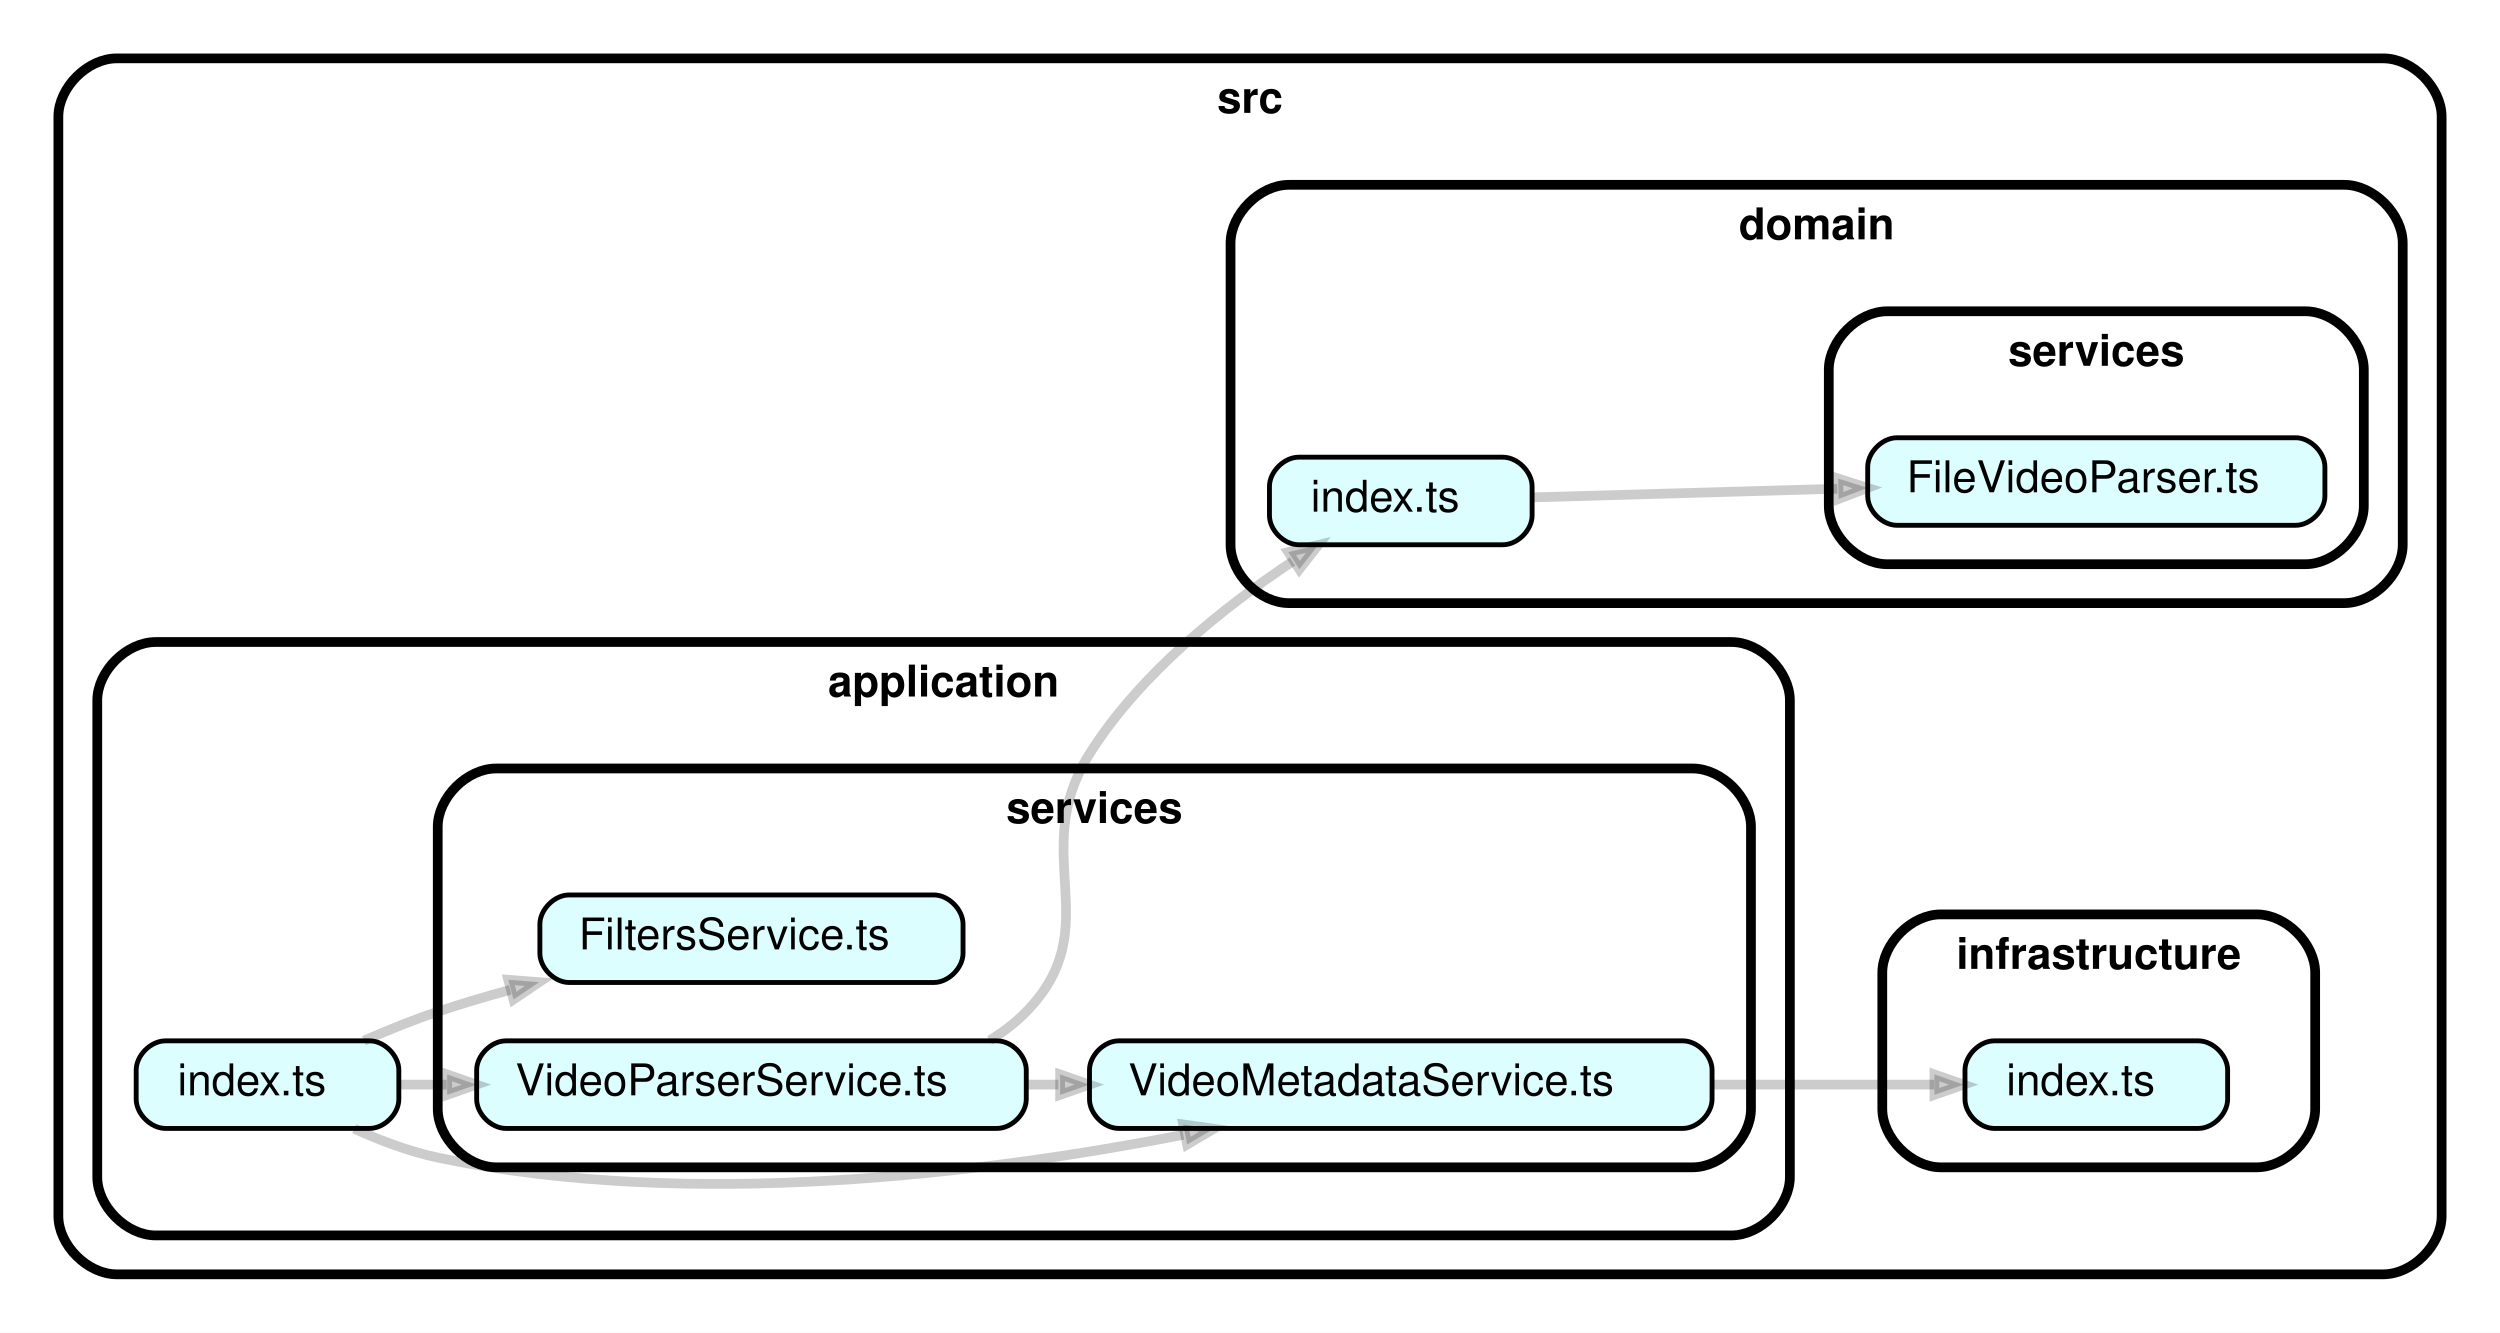
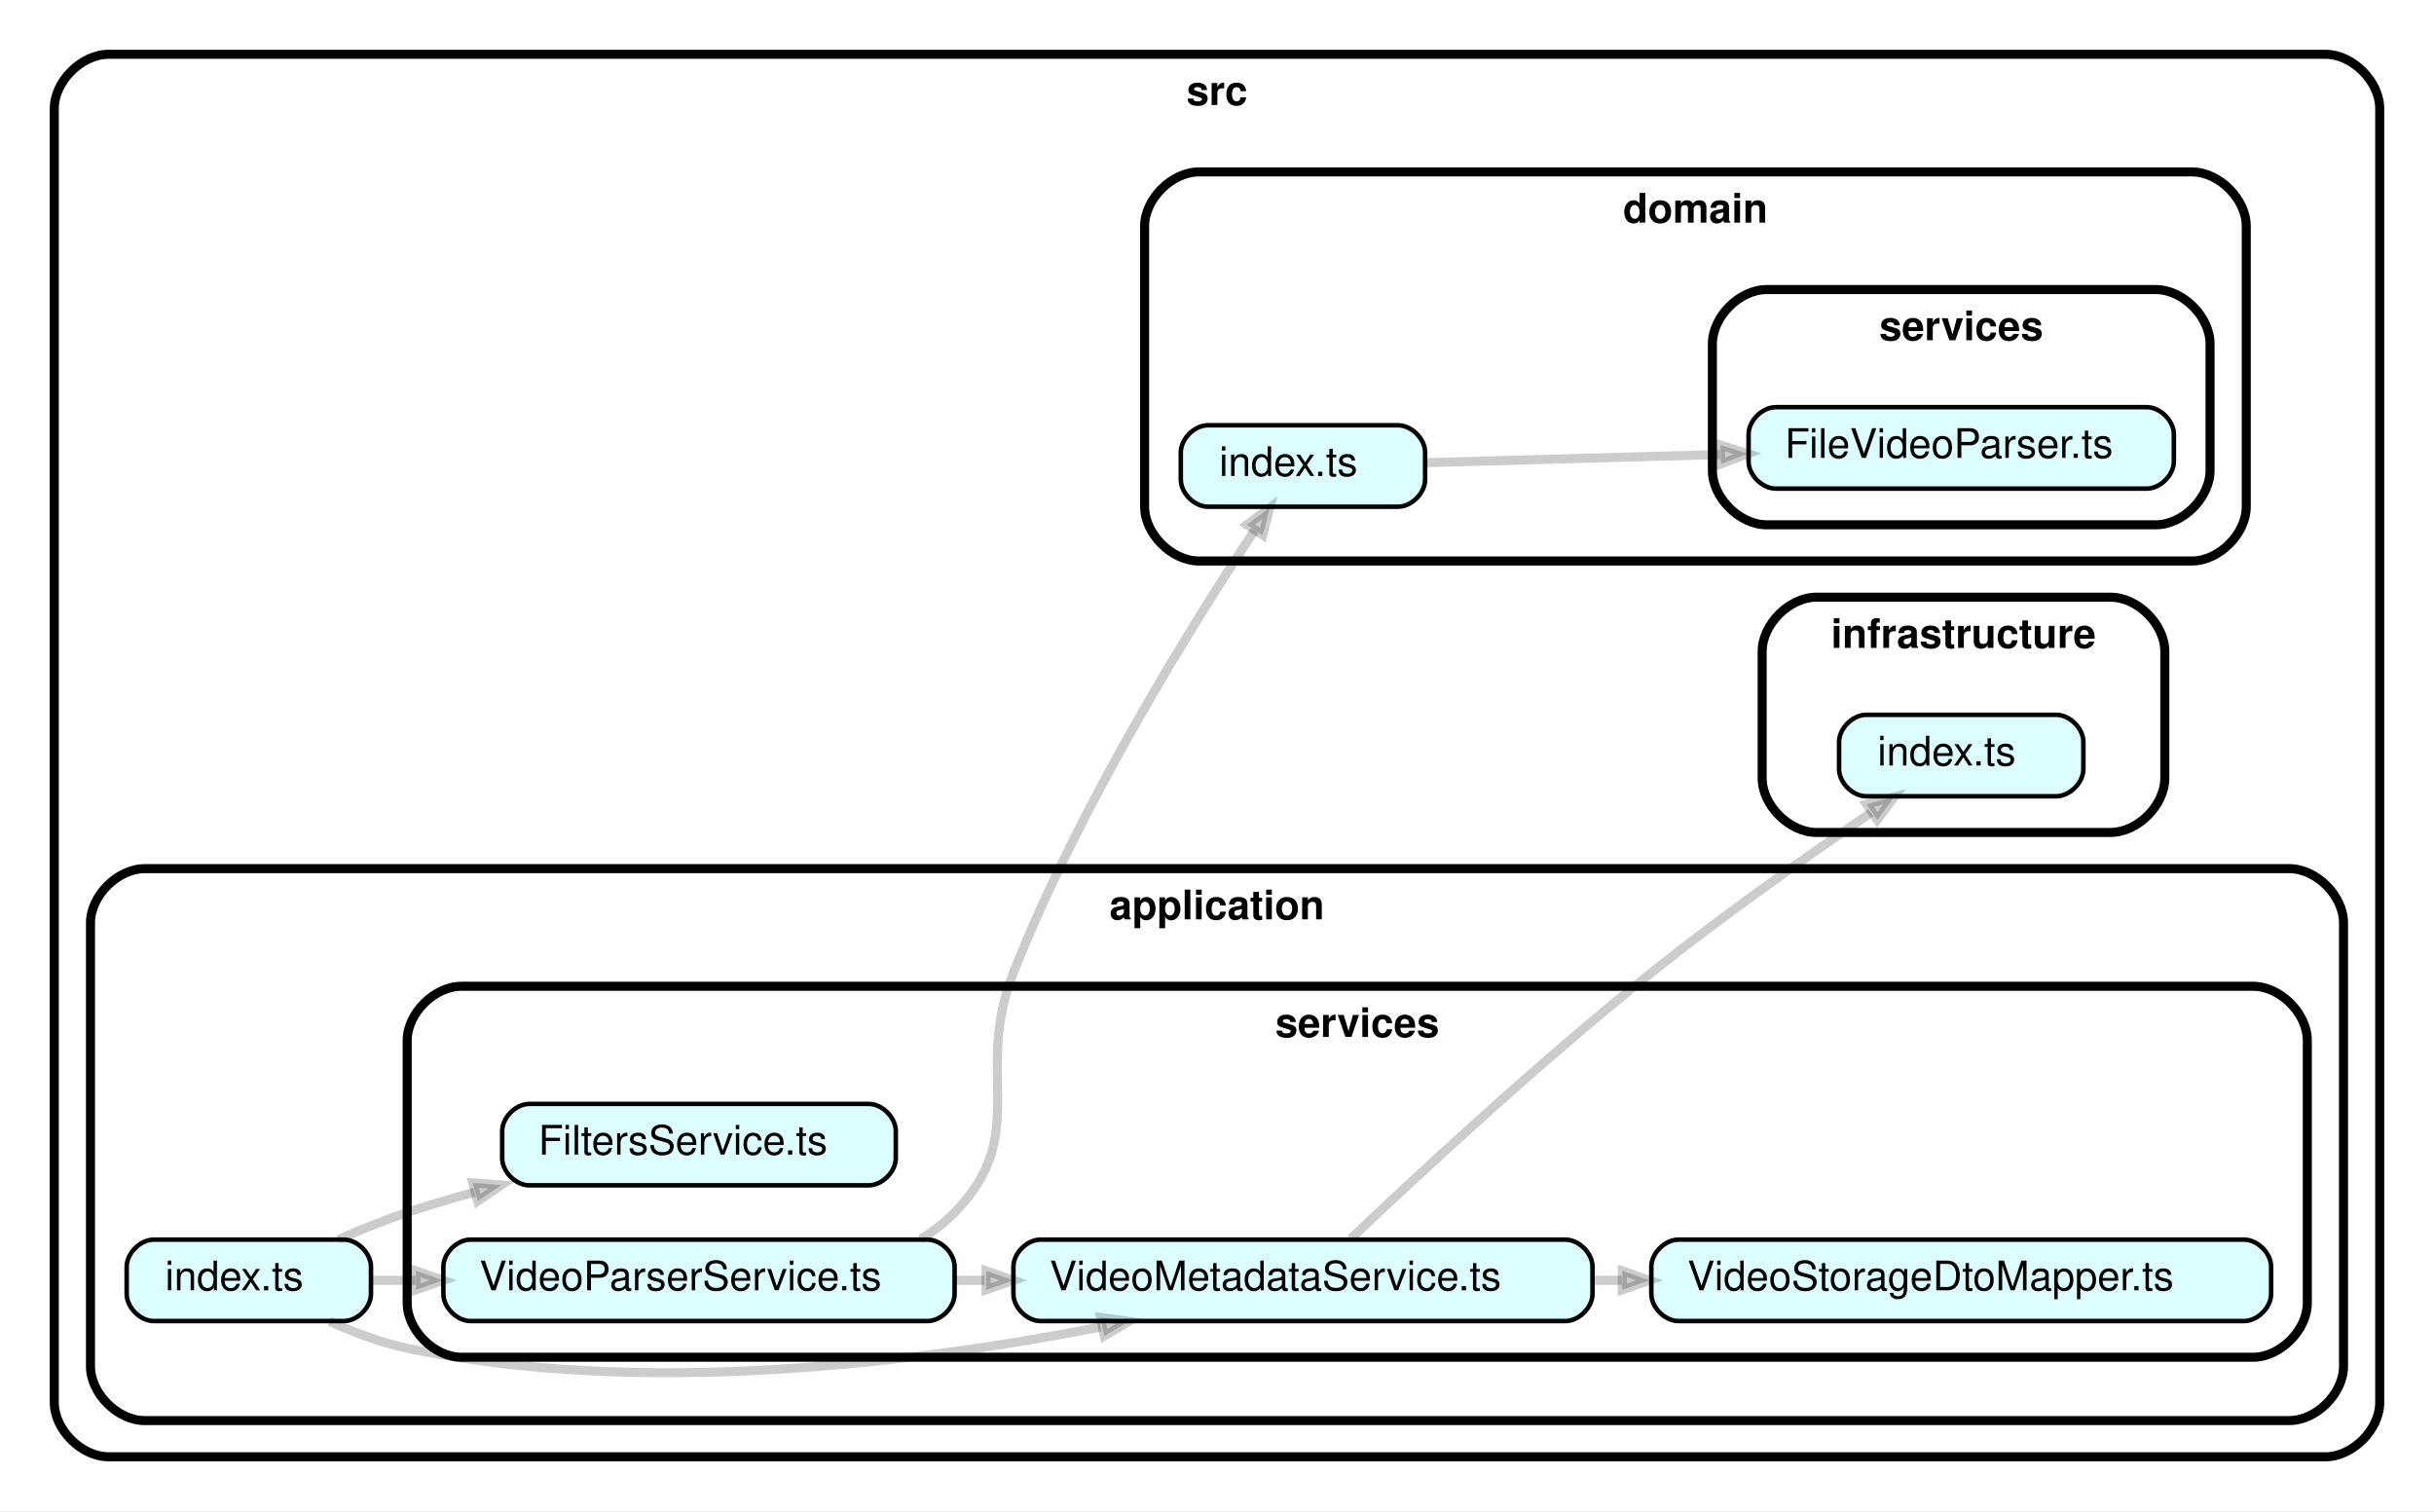
- <svg xmlns="http://www.w3.org/2000/svg" xmlns:xlink="http://www.w3.org/1999/xlink" width="514pt" height="274pt" viewBox="0.00 0.00 514.00 274.00">
-   <g id="graph0" class="graph" transform="scale(1 1) rotate(0) translate(4 270)">
-     <polygon fill="white" stroke="transparent" points="-4,4 -4,-270 510,-270 510,4 -4,4" />
+ <svg xmlns="http://www.w3.org/2000/svg" xmlns:xlink="http://www.w3.org/1999/xlink" width="538pt" height="334pt" viewBox="0.00 0.00 538.00 334.00">
+   <g id="graph0" class="graph" transform="scale(1 1) rotate(0) translate(4 330)">
+     <polygon fill="white" stroke="transparent" points="-4,4 -4,-330 534,-330 534,4 -4,4" />
    <g id="clust1" class="cluster">
-       <path fill="#ffffff" stroke="black" stroke-width="2" d="M20,-8C20,-8 486,-8 486,-8 492,-8 498,-14 498,-20 498,-20 498,-246 498,-246 498,-252 492,-258 486,-258 486,-258 20,-258 20,-258 14,-258 8,-252 8,-246 8,-246 8,-20 8,-20 8,-14 14,-8 20,-8" />
-       <text text-anchor="middle" x="253" y="-246.8" font-family="Helvetica,sans-Serif" font-weight="bold" font-size="9.00">src</text>
+       <path fill="#ffffff" stroke="black" stroke-width="2" d="M20,-8C20,-8 510,-8 510,-8 516,-8 522,-14 522,-20 522,-20 522,-306 522,-306 522,-312 516,-318 510,-318 510,-318 20,-318 20,-318 14,-318 8,-312 8,-306 8,-306 8,-20 8,-20 8,-14 14,-8 20,-8" />
+       <text text-anchor="middle" x="265" y="-306.8" font-family="Helvetica,sans-Serif" font-weight="bold" font-size="9.00">src</text>
    </g>
    <g id="clust2" class="cluster">
-       <path fill="#ffffff" stroke="black" stroke-width="2" d="M28,-16C28,-16 352,-16 352,-16 358,-16 364,-22 364,-28 364,-28 364,-126 364,-126 364,-132 358,-138 352,-138 352,-138 28,-138 28,-138 22,-138 16,-132 16,-126 16,-126 16,-28 16,-28 16,-22 22,-16 28,-16" />
-       <text text-anchor="middle" x="190" y="-126.8" font-family="Helvetica,sans-Serif" font-weight="bold" font-size="9.00">application</text>
+       <path fill="#ffffff" stroke="black" stroke-width="2" d="M28,-16C28,-16 502,-16 502,-16 508,-16 514,-22 514,-28 514,-28 514,-126 514,-126 514,-132 508,-138 502,-138 502,-138 28,-138 28,-138 22,-138 16,-132 16,-126 16,-126 16,-28 16,-28 16,-22 22,-16 28,-16" />
+       <text text-anchor="middle" x="265" y="-126.8" font-family="Helvetica,sans-Serif" font-weight="bold" font-size="9.00">application</text>
    </g>
    <g id="clust3" class="cluster">
-       <path fill="#ffffff" stroke="black" stroke-width="2" d="M98,-30C98,-30 344,-30 344,-30 350,-30 356,-36 356,-42 356,-42 356,-100 356,-100 356,-106 350,-112 344,-112 344,-112 98,-112 98,-112 92,-112 86,-106 86,-100 86,-100 86,-42 86,-42 86,-36 92,-30 98,-30" />
-       <text text-anchor="middle" x="221" y="-100.8" font-family="Helvetica,sans-Serif" font-weight="bold" font-size="9.00">services</text>
+       <path fill="#ffffff" stroke="black" stroke-width="2" d="M98,-30C98,-30 494,-30 494,-30 500,-30 506,-36 506,-42 506,-42 506,-100 506,-100 506,-106 500,-112 494,-112 494,-112 98,-112 98,-112 92,-112 86,-106 86,-100 86,-100 86,-42 86,-42 86,-36 92,-30 98,-30" />
+       <text text-anchor="middle" x="296" y="-100.8" font-family="Helvetica,sans-Serif" font-weight="bold" font-size="9.00">services</text>
    </g>
    <g id="clust4" class="cluster">
-       <path fill="#ffffff" stroke="black" stroke-width="2" d="M261,-146C261,-146 478,-146 478,-146 484,-146 490,-152 490,-158 490,-158 490,-220 490,-220 490,-226 484,-232 478,-232 478,-232 261,-232 261,-232 255,-232 249,-226 249,-220 249,-220 249,-158 249,-158 249,-152 255,-146 261,-146" />
-       <text text-anchor="middle" x="369.5" y="-220.8" font-family="Helvetica,sans-Serif" font-weight="bold" font-size="9.00">domain</text>
+       <path fill="#ffffff" stroke="black" stroke-width="2" d="M261,-206C261,-206 480.5,-206 480.5,-206 486.5,-206 492.5,-212 492.5,-218 492.5,-218 492.5,-280 492.5,-280 492.5,-286 486.5,-292 480.5,-292 480.5,-292 261,-292 261,-292 255,-292 249,-286 249,-280 249,-280 249,-218 249,-218 249,-212 255,-206 261,-206" />
+       <text text-anchor="middle" x="370.75" y="-280.8" font-family="Helvetica,sans-Serif" font-weight="bold" font-size="9.00">domain</text>
    </g>
    <g id="clust5" class="cluster">
-       <path fill="#ffffff" stroke="black" stroke-width="2" d="M384,-154C384,-154 470,-154 470,-154 476,-154 482,-160 482,-166 482,-166 482,-194 482,-194 482,-200 476,-206 470,-206 470,-206 384,-206 384,-206 378,-206 372,-200 372,-194 372,-194 372,-166 372,-166 372,-160 378,-154 384,-154" />
-       <text text-anchor="middle" x="427" y="-194.8" font-family="Helvetica,sans-Serif" font-weight="bold" font-size="9.00">services</text>
+       <path fill="#ffffff" stroke="black" stroke-width="2" d="M386.5,-214C386.5,-214 472.5,-214 472.5,-214 478.5,-214 484.5,-220 484.5,-226 484.5,-226 484.5,-254 484.5,-254 484.5,-260 478.5,-266 472.5,-266 472.5,-266 386.5,-266 386.5,-266 380.5,-266 374.5,-260 374.5,-254 374.5,-254 374.5,-226 374.5,-226 374.5,-220 380.5,-214 386.5,-214" />
+       <text text-anchor="middle" x="429.5" y="-254.8" font-family="Helvetica,sans-Serif" font-weight="bold" font-size="9.00">services</text>
    </g>
    <g id="clust6" class="cluster">
-       <path fill="#ffffff" stroke="black" stroke-width="2" d="M395,-30C395,-30 460,-30 460,-30 466,-30 472,-36 472,-42 472,-42 472,-70 472,-70 472,-76 466,-82 460,-82 460,-82 395,-82 395,-82 389,-82 383,-76 383,-70 383,-70 383,-42 383,-42 383,-36 389,-30 395,-30" />
-       <text text-anchor="middle" x="427.5" y="-70.8" font-family="Helvetica,sans-Serif" font-weight="bold" font-size="9.00">infrastructure</text>
+       <path fill="#ffffff" stroke="black" stroke-width="2" d="M397.5,-146C397.5,-146 462.5,-146 462.5,-146 468.5,-146 474.5,-152 474.5,-158 474.5,-158 474.5,-186 474.5,-186 474.5,-192 468.5,-198 462.5,-198 462.5,-198 397.5,-198 397.5,-198 391.5,-198 385.5,-192 385.5,-186 385.5,-186 385.5,-158 385.5,-158 385.5,-152 391.5,-146 397.5,-146" />
+       <text text-anchor="middle" x="430" y="-186.8" font-family="Helvetica,sans-Serif" font-weight="bold" font-size="9.00">infrastructure</text>
    </g>
    <g id="node1" class="node">
      <g id="a_node1">
        <a xlink:href="src/application/index.ts" xlink:title="index.ts">
          <path fill="#ddfeff" stroke="black" d="M72,-56C72,-56 30,-56 30,-56 27,-56 24,-53 24,-50 24,-50 24,-44 24,-44 24,-41 27,-38 30,-38 30,-38 72,-38 72,-38 75,-38 78,-41 78,-44 78,-44 78,-50 78,-50 78,-53 75,-56 72,-56" />
          <text text-anchor="start" x="32.5" y="-44.8" font-family="Helvetica,sans-Serif" font-size="9.00">index.ts</text>
        </a>
      </g>
    </g>
    <g id="node2" class="node">
      <g id="a_node2">
        <a xlink:href="src/application/services/FiltersService.ts" xlink:title="FiltersService.ts">
          <path fill="#ddfeff" stroke="black" d="M188,-86C188,-86 113,-86 113,-86 110,-86 107,-83 107,-80 107,-80 107,-74 107,-74 107,-71 110,-68 113,-68 113,-68 188,-68 188,-68 191,-68 194,-71 194,-74 194,-74 194,-80 194,-80 194,-83 191,-86 188,-86" />
          <text text-anchor="start" x="115" y="-74.8" font-family="Helvetica,sans-Serif" font-size="9.00">FiltersService.ts</text>
        </a>
      </g>
    </g>
    <g id="edge1" class="edge">
      <path fill="none" stroke="#000000" stroke-width="2" stroke-opacity="0.2" d="M70.82,-56.04C75.69,-58.17 80.98,-60.32 86,-62 90.79,-63.61 95.83,-65.11 100.9,-66.49" />
      <polygon fill="#000000" fill-opacity="0.2" stroke="#000000" stroke-width="2" stroke-opacity="0.2" points="100.5,-68.56 106.84,-68.06 101.58,-64.5 100.5,-68.56" />
    </g>
    <g id="node3" class="node">
      <g id="a_node3">
        <a xlink:href="src/application/services/VideoMetadataService.ts" xlink:title="VideoMetadataService.ts">
          <path fill="#ddfeff" stroke="black" d="M342,-56C342,-56 226,-56 226,-56 223,-56 220,-53 220,-50 220,-50 220,-44 220,-44 220,-41 223,-38 226,-38 226,-38 342,-38 342,-38 345,-38 348,-41 348,-44 348,-44 348,-50 348,-50 348,-53 345,-56 342,-56" />
          <text text-anchor="start" x="228" y="-44.8" font-family="Helvetica,sans-Serif" font-size="9.00">VideoMetadataService.ts</text>
        </a>
      </g>
    </g>
    <g id="edge2" class="edge">
      <path fill="none" stroke="#000000" stroke-width="2" stroke-opacity="0.2" d="M68.83,-37.93C74.17,-35.51 80.19,-33.22 86,-32 137.93,-21.05 199.05,-28.82 239.28,-36.68" />
      <polygon fill="#000000" fill-opacity="0.2" stroke="#000000" stroke-width="2" stroke-opacity="0.2" points="239.26,-38.81 245.55,-37.93 240.08,-34.69 239.26,-38.81" />
    </g>
    <g id="node4" class="node">
      <g id="a_node4">
        <a xlink:href="src/application/services/VideoParserService.ts" xlink:title="VideoParserService.ts">
          <path fill="#ddfeff" stroke="black" d="M201,-56C201,-56 100,-56 100,-56 97,-56 94,-53 94,-50 94,-50 94,-44 94,-44 94,-41 97,-38 100,-38 100,-38 201,-38 201,-38 204,-38 207,-41 207,-44 207,-44 207,-50 207,-50 207,-53 204,-56 201,-56" />
          <text text-anchor="start" x="102" y="-44.8" font-family="Helvetica,sans-Serif" font-size="9.00">VideoParserService.ts</text>
        </a>
      </g>
    </g>
    <g id="edge3" class="edge">
      <path fill="none" stroke="#000000" stroke-width="2" stroke-opacity="0.2" d="M78.13,-47C81.23,-47 84.49,-47 87.84,-47" />
      <polygon fill="#000000" fill-opacity="0.2" stroke="#000000" stroke-width="2" stroke-opacity="0.2" points="87.94,-49.1 93.94,-47 87.94,-44.9 87.94,-49.1" />
    </g>
    <g id="node5" class="node">
      <g id="a_node5">
-         <a xlink:href="src/infrastructure/index.ts" xlink:title="index.ts">
-           <path fill="#ddfeff" stroke="black" d="M448,-56C448,-56 406,-56 406,-56 403,-56 400,-53 400,-50 400,-50 400,-44 400,-44 400,-41 403,-38 406,-38 406,-38 448,-38 448,-38 451,-38 454,-41 454,-44 454,-44 454,-50 454,-50 454,-53 451,-56 448,-56" />
-           <text text-anchor="start" x="408.5" y="-44.8" font-family="Helvetica,sans-Serif" font-size="9.00">index.ts</text>
+         <a xlink:href="src/application/services/VideoStorageDtoMapper.ts" xlink:title="VideoStorageDtoMapper.ts">
+           <path fill="#ddfeff" stroke="black" d="M492,-56C492,-56 367,-56 367,-56 364,-56 361,-53 361,-50 361,-50 361,-44 361,-44 361,-41 364,-38 367,-38 367,-38 492,-38 492,-38 495,-38 498,-41 498,-44 498,-44 498,-50 498,-50 498,-53 495,-56 492,-56" />
+           <text text-anchor="start" x="369" y="-44.8" font-family="Helvetica,sans-Serif" font-size="9.00">VideoStorageDtoMapper.ts</text>
        </a>
      </g>
    </g>
    <g id="edge4" class="edge">
-       <path fill="none" stroke="#000000" stroke-width="2" stroke-opacity="0.2" d="M348.08,-47C363.85,-47 380.12,-47 393.68,-47" />
-       <polygon fill="#000000" fill-opacity="0.2" stroke="#000000" stroke-width="2" stroke-opacity="0.2" points="393.72,-49.1 399.72,-47 393.72,-44.9 393.72,-49.1" />
+       <path fill="none" stroke="#000000" stroke-width="2" stroke-opacity="0.2" d="M348.36,-47C350.39,-47 352.42,-47 354.46,-47" />
+       <polygon fill="#000000" fill-opacity="0.2" stroke="#000000" stroke-width="2" stroke-opacity="0.2" points="354.58,-49.1 360.58,-47 354.58,-44.9 354.58,-49.1" />
+     </g>
+     <g id="node6" class="node">
+       <g id="a_node6">
+         <a xlink:href="src/infrastructure/index.ts" xlink:title="index.ts">
+           <path fill="#ddfeff" stroke="black" d="M450.5,-172C450.5,-172 408.5,-172 408.5,-172 405.5,-172 402.5,-169 402.5,-166 402.5,-166 402.5,-160 402.5,-160 402.5,-157 405.5,-154 408.5,-154 408.5,-154 450.5,-154 450.5,-154 453.5,-154 456.5,-157 456.5,-160 456.5,-160 456.5,-166 456.5,-166 456.5,-169 453.5,-172 450.5,-172" />
+           <text text-anchor="start" x="411" y="-160.8" font-family="Helvetica,sans-Serif" font-size="9.00">index.ts</text>
+         </a>
+       </g>
    </g>
    <g id="edge5" class="edge">
+       <path fill="none" stroke="#000000" stroke-width="2" stroke-opacity="0.2" d="M294.53,-56.16C308.64,-69.57 336.1,-95.11 361,-115 376.87,-127.68 395.78,-140.98 409.54,-150.35" />
+       <polygon fill="#000000" fill-opacity="0.2" stroke="#000000" stroke-width="2" stroke-opacity="0.2" points="408.58,-152.24 414.73,-153.87 410.94,-148.77 408.58,-152.24" />
+     </g>
+     <g id="edge6" class="edge">
      <path fill="none" stroke="#000000" stroke-width="2" stroke-opacity="0.2" d="M207.27,-47C209.37,-47 211.48,-47 213.6,-47" />
      <polygon fill="#000000" fill-opacity="0.2" stroke="#000000" stroke-width="2" stroke-opacity="0.2" points="213.96,-49.1 219.96,-47 213.96,-44.9 213.96,-49.1" />
    </g>
-     <g id="node6" class="node">
-       <g id="a_node6">
-         <a xlink:href="src/domain/index.ts" xlink:title="index.ts">
-           <path fill="#ddfeff" stroke="black" d="M305,-176C305,-176 263,-176 263,-176 260,-176 257,-173 257,-170 257,-170 257,-164 257,-164 257,-161 260,-158 263,-158 263,-158 305,-158 305,-158 308,-158 311,-161 311,-164 311,-164 311,-170 311,-170 311,-173 308,-176 305,-176" />
-           <text text-anchor="start" x="265.5" y="-164.8" font-family="Helvetica,sans-Serif" font-size="9.00">index.ts</text>
-         </a>
-       </g>
-     </g>
-     <g id="edge6" class="edge">
-       <path fill="none" stroke="#000000" stroke-width="2" stroke-opacity="0.2" d="M199.49,-56.11C202.23,-57.77 204.77,-59.72 207,-62 223.95,-79.35 207.1,-94.46 220,-115 230.39,-131.54 247.83,-145.33 261.73,-154.55" />
-       <polygon fill="#000000" fill-opacity="0.2" stroke="#000000" stroke-width="2" stroke-opacity="0.2" points="260.87,-156.49 267.06,-157.97 263.15,-152.96 260.87,-156.49" />
-     </g>
    <g id="node7" class="node">
      <g id="a_node7">
-         <a xlink:href="src/domain/services/FileVideoParser.ts" xlink:title="FileVideoParser.ts">
-           <path fill="#ddfeff" stroke="black" d="M468,-180C468,-180 386,-180 386,-180 383,-180 380,-177 380,-174 380,-174 380,-168 380,-168 380,-165 383,-162 386,-162 386,-162 468,-162 468,-162 471,-162 474,-165 474,-168 474,-168 474,-174 474,-174 474,-177 471,-180 468,-180" />
-           <text text-anchor="start" x="388" y="-168.8" font-family="Helvetica,sans-Serif" font-size="9.00">FileVideoParser.ts</text>
+         <a xlink:href="src/domain/index.ts" xlink:title="index.ts">
+           <path fill="#ddfeff" stroke="black" d="M305,-236C305,-236 263,-236 263,-236 260,-236 257,-233 257,-230 257,-230 257,-224 257,-224 257,-221 260,-218 263,-218 263,-218 305,-218 305,-218 308,-218 311,-221 311,-224 311,-224 311,-230 311,-230 311,-233 308,-236 305,-236" />
+           <text text-anchor="start" x="265.5" y="-224.8" font-family="Helvetica,sans-Serif" font-size="9.00">index.ts</text>
        </a>
      </g>
    </g>
    <g id="edge7" class="edge">
-       <path fill="none" stroke="#000000" stroke-width="2" stroke-opacity="0.2" d="M311.19,-167.74C328.73,-168.24 352.43,-168.91 373.74,-169.52" />
-       <polygon fill="#000000" fill-opacity="0.2" stroke="#000000" stroke-width="2" stroke-opacity="0.2" points="373.91,-171.62 379.97,-169.69 374.03,-167.42 373.91,-171.62" />
+       <path fill="none" stroke="#000000" stroke-width="2" stroke-opacity="0.2" d="M199.49,-56.11C202.23,-57.77 204.77,-59.72 207,-62 223.95,-79.35 211.08,-92.44 220,-115 234.68,-152.14 259.63,-192.1 273.32,-212.78" />
+       <polygon fill="#000000" fill-opacity="0.2" stroke="#000000" stroke-width="2" stroke-opacity="0.2" points="271.62,-214.02 276.7,-217.84 275.11,-211.69 271.62,-214.02" />
+     </g>
+     <g id="node8" class="node">
+       <g id="a_node8">
+         <a xlink:href="src/domain/services/FileVideoParser.ts" xlink:title="FileVideoParser.ts">
+           <path fill="#ddfeff" stroke="black" d="M470.5,-240C470.5,-240 388.5,-240 388.5,-240 385.5,-240 382.5,-237 382.5,-234 382.5,-234 382.5,-228 382.5,-228 382.5,-225 385.5,-222 388.5,-222 388.5,-222 470.5,-222 470.5,-222 473.5,-222 476.5,-225 476.5,-228 476.5,-228 476.5,-234 476.5,-234 476.5,-237 473.5,-240 470.5,-240" />
+           <text text-anchor="start" x="390.5" y="-228.8" font-family="Helvetica,sans-Serif" font-size="9.00">FileVideoParser.ts</text>
+         </a>
+       </g>
+     </g>
+     <g id="edge8" class="edge">
+       <path fill="none" stroke="#000000" stroke-width="2" stroke-opacity="0.2" d="M311.32,-227.73C329.44,-228.24 354.13,-228.93 376.17,-229.54" />
+       <polygon fill="#000000" fill-opacity="0.2" stroke="#000000" stroke-width="2" stroke-opacity="0.2" points="376.25,-231.64 382.31,-229.71 376.37,-227.45 376.25,-231.64" />
    </g>
  </g>
</svg>
